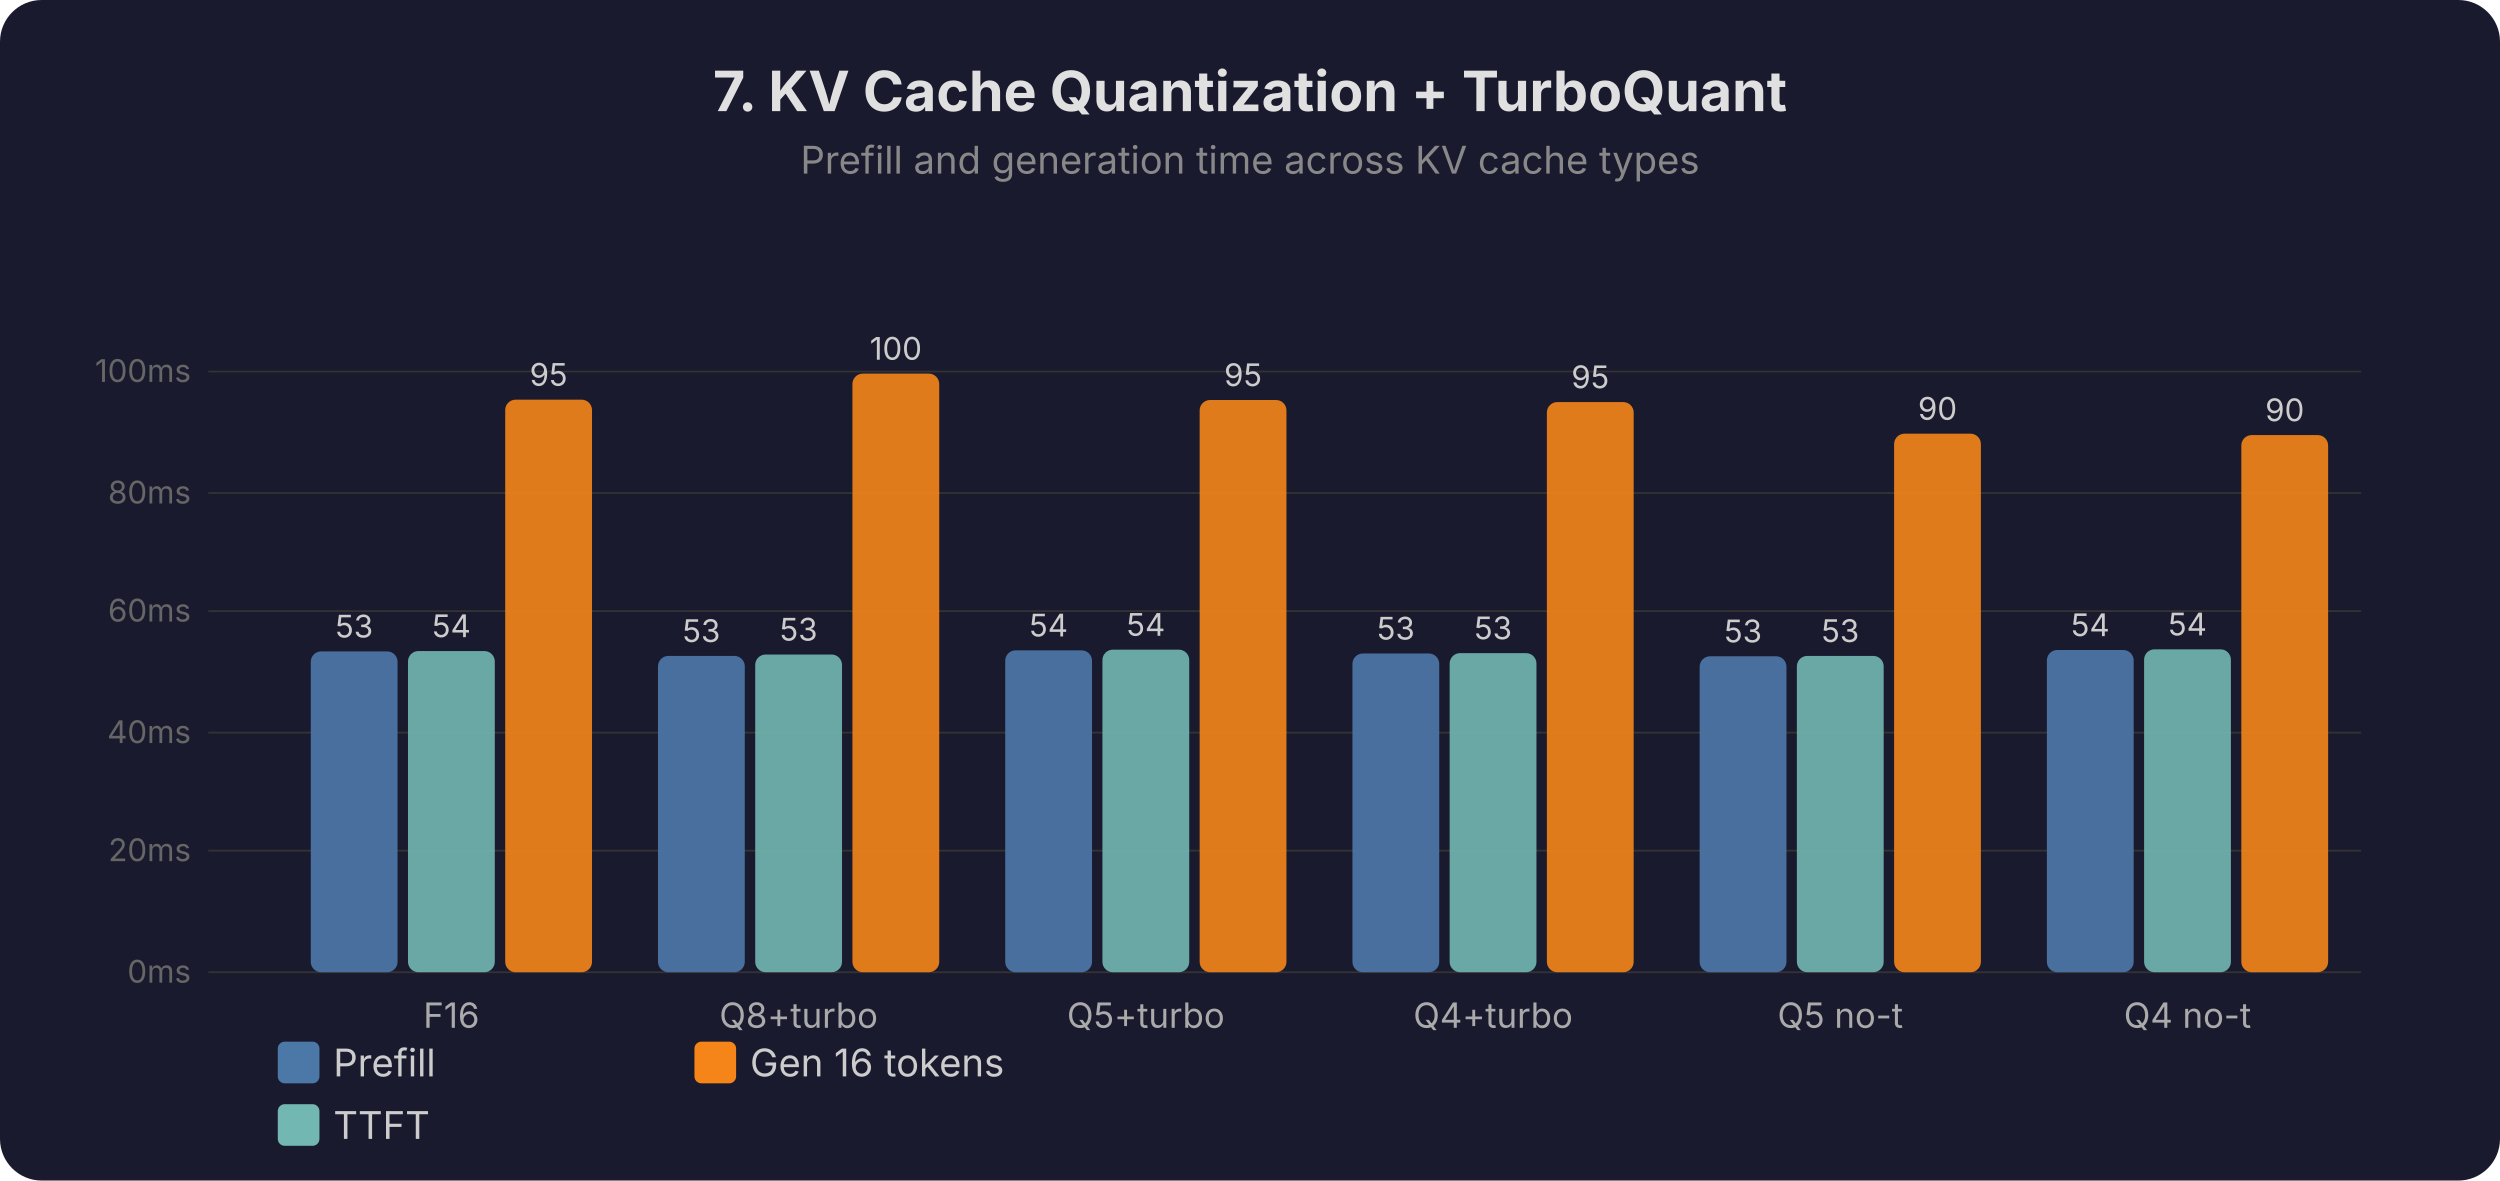
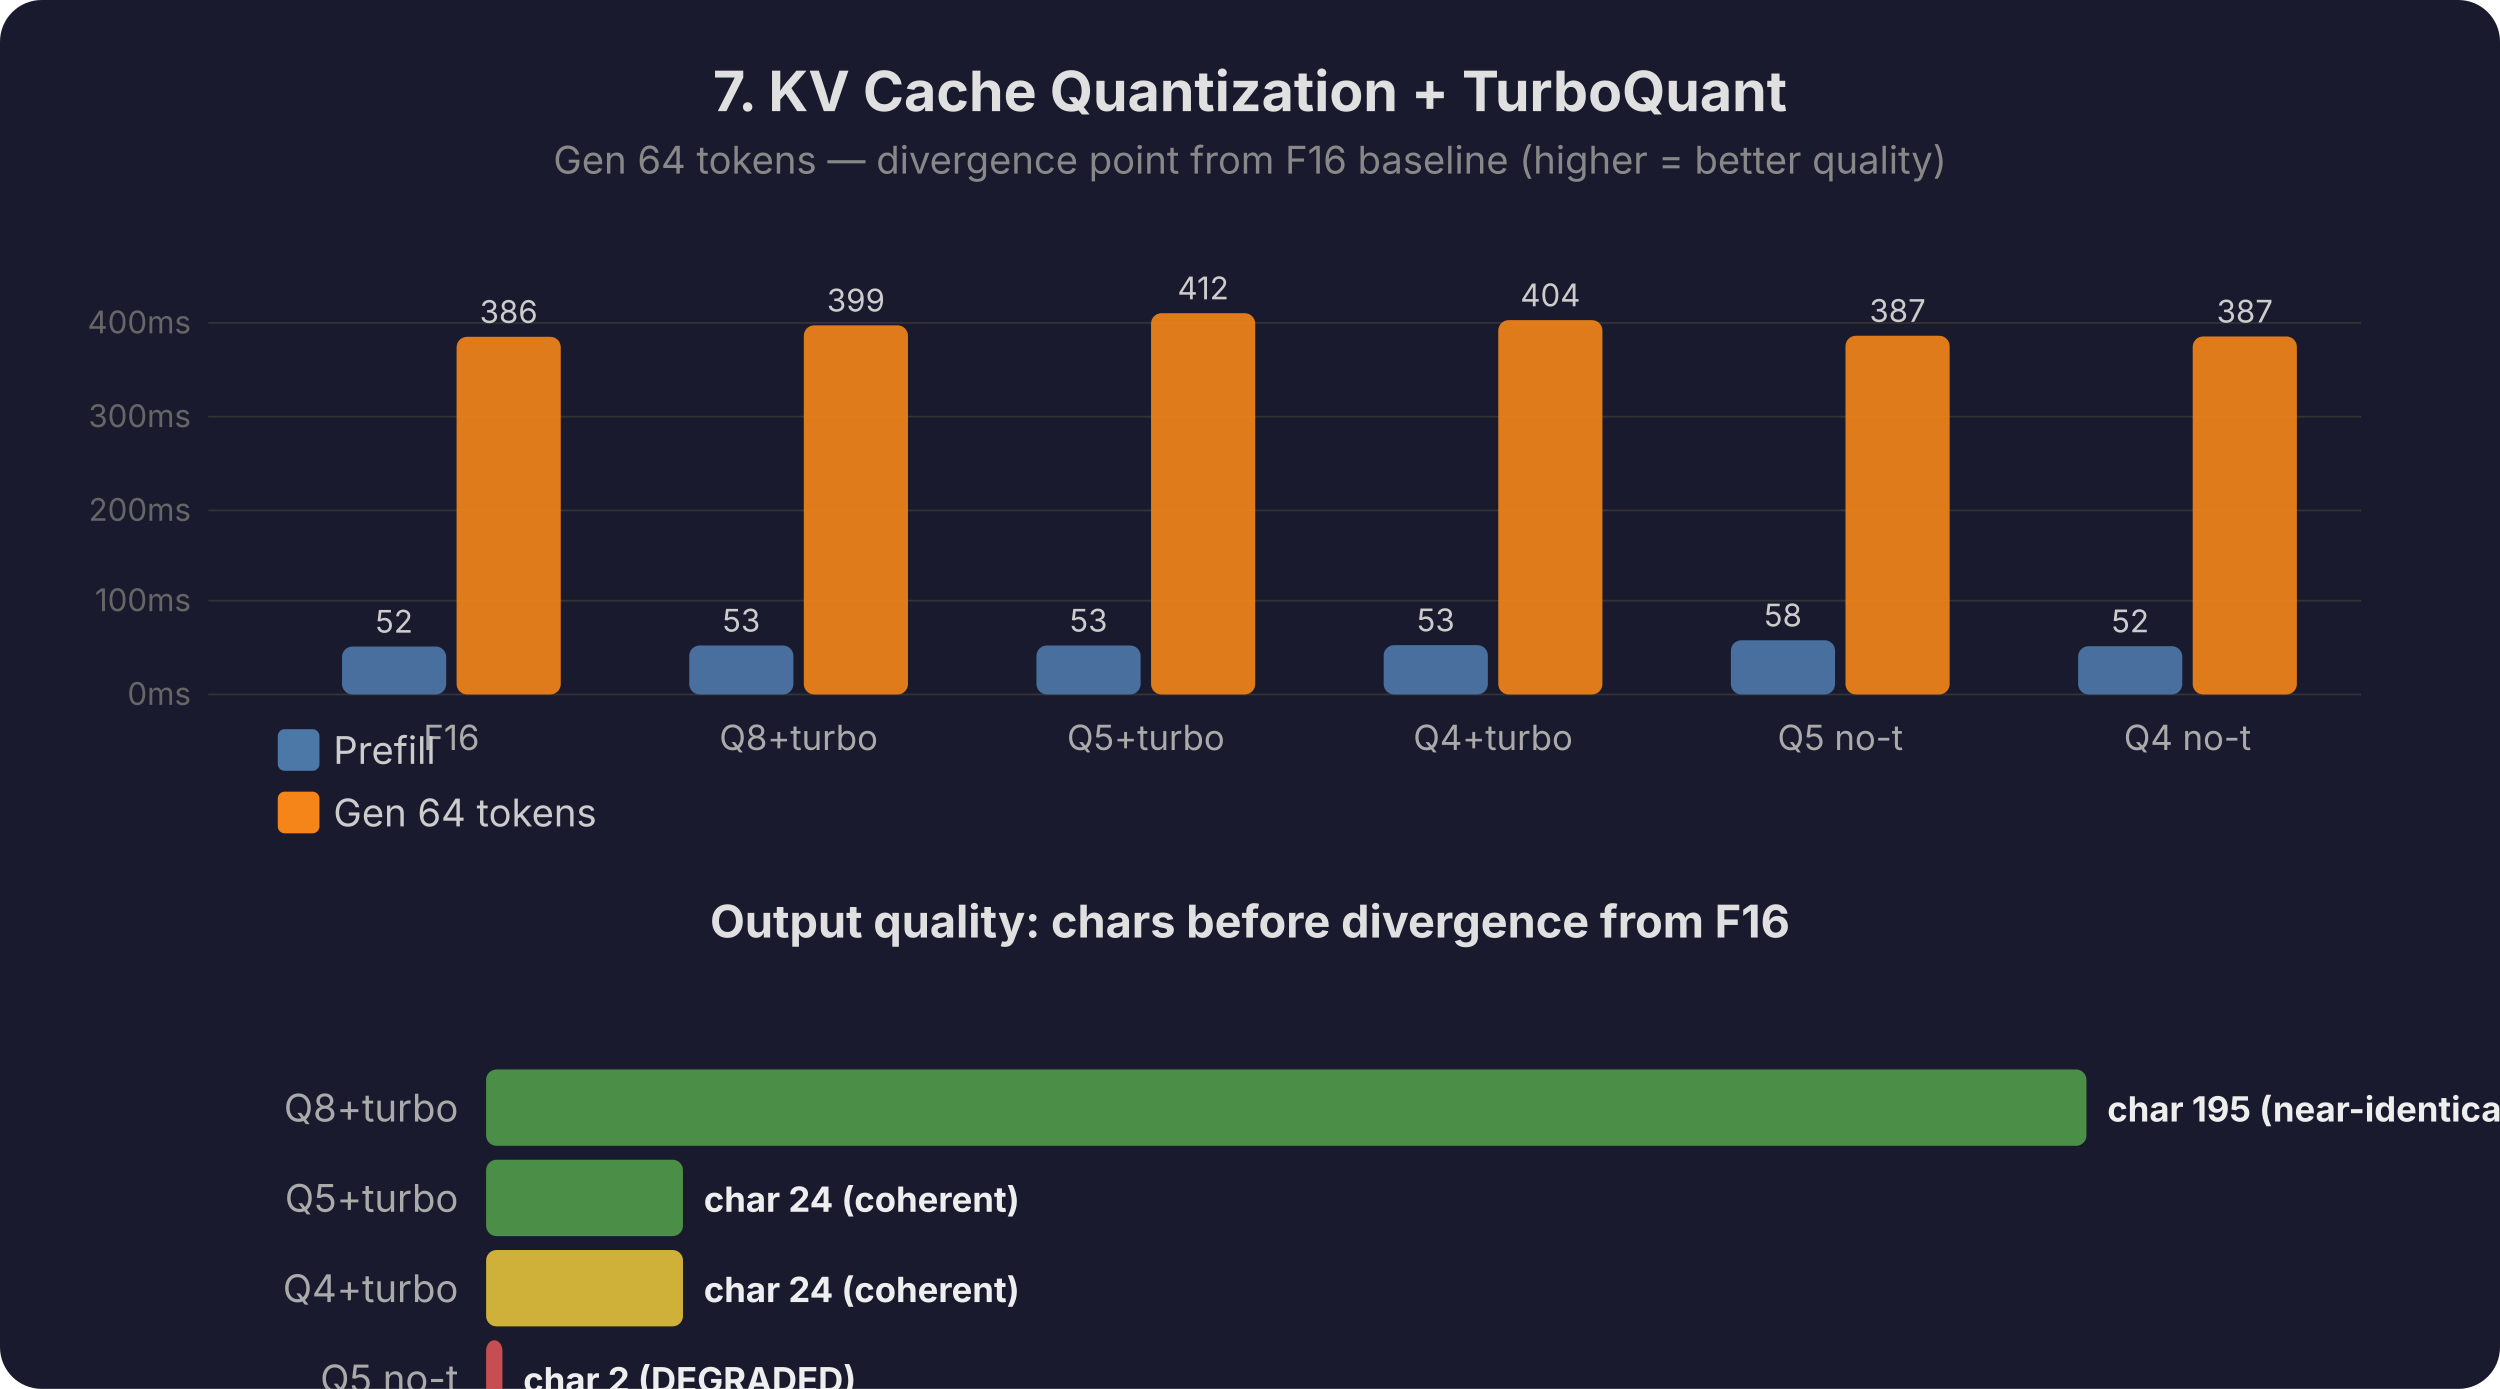
- <svg xmlns="http://www.w3.org/2000/svg" viewBox="0 0 720 340" font-family="system-ui,-apple-system,sans-serif">
-   <rect width="720" height="340" fill="#1a1a2e" rx="12" />
+ <svg xmlns="http://www.w3.org/2000/svg" viewBox="0 0 720 400" font-family="system-ui,-apple-system,sans-serif">
+   <rect width="720" height="400" fill="#1a1a2e" rx="12" />
  <text x="360" y="32" fill="#e0e0e0" font-size="16" font-weight="bold" text-anchor="middle">7. KV Cache Quantization + TurboQuant</text>
-   <text x="360" y="50" fill="#888" font-size="11" text-anchor="middle">Prefill and generation time across KV cache types</text>
-   <line x1="60" y1="280" x2="680" y2="280" stroke="#333" stroke-width="0.5" />
-   <text x="55" y="283" fill="#666" font-size="9" text-anchor="end">0ms</text>
-   <line x1="60" y1="245" x2="680" y2="245" stroke="#333" stroke-width="0.5" />
-   <text x="55" y="248" fill="#666" font-size="9" text-anchor="end">20ms</text>
-   <line x1="60" y1="211" x2="680" y2="211" stroke="#333" stroke-width="0.5" />
-   <text x="55" y="214" fill="#666" font-size="9" text-anchor="end">40ms</text>
-   <line x1="60" y1="176" x2="680" y2="176" stroke="#333" stroke-width="0.5" />
-   <text x="55" y="179" fill="#666" font-size="9" text-anchor="end">60ms</text>
-   <line x1="60" y1="142" x2="680" y2="142" stroke="#333" stroke-width="0.5" />
-   <text x="55" y="145" fill="#666" font-size="9" text-anchor="end">80ms</text>
-   <line x1="60" y1="107" x2="680" y2="107" stroke="#333" stroke-width="0.5" />
-   <text x="55" y="110" fill="#666" font-size="9" text-anchor="end">100ms</text>
-   <rect x="89.5" y="187.6" width="25.0" height="92.4" fill="#4C78A8" rx="3" opacity="0.9" />
-   <text x="102.0" y="183.6" fill="#ccc" font-size="9" text-anchor="middle">53</text>
-   <rect x="117.5" y="187.5" width="25.0" height="92.5" fill="#72B7B2" rx="3" opacity="0.9" />
-   <text x="130.0" y="183.5" fill="#ccc" font-size="9" text-anchor="middle">54</text>
-   <rect x="145.5" y="115.1" width="25.0" height="164.9" fill="#F58518" rx="3" opacity="0.9" />
-   <text x="158.0" y="111.1" fill="#ccc" font-size="9" text-anchor="middle">95</text>
-   <text x="130.0" y="296.0" fill="#aaa" font-size="10" text-anchor="middle">F16</text>
-   <rect x="189.5" y="188.9" width="25.0" height="91.1" fill="#4C78A8" rx="3" opacity="0.9" />
-   <text x="202.0" y="184.9" fill="#ccc" font-size="9" text-anchor="middle">53</text>
-   <rect x="217.5" y="188.5" width="25.0" height="91.5" fill="#72B7B2" rx="3" opacity="0.9" />
-   <text x="230.0" y="184.5" fill="#ccc" font-size="9" text-anchor="middle">53</text>
-   <rect x="245.5" y="107.6" width="25.0" height="172.4" fill="#F58518" rx="3" opacity="0.9" />
-   <text x="258.0" y="103.6" fill="#ccc" font-size="9" text-anchor="middle">100</text>
-   <text x="230.0" y="296.0" fill="#aaa" font-size="10" text-anchor="middle">Q8+turbo</text>
-   <rect x="289.5" y="187.3" width="25.0" height="92.7" fill="#4C78A8" rx="3" opacity="0.9" />
-   <text x="302.0" y="183.3" fill="#ccc" font-size="9" text-anchor="middle">54</text>
-   <rect x="317.5" y="187.1" width="25.0" height="92.9" fill="#72B7B2" rx="3" opacity="0.9" />
-   <text x="330.0" y="183.1" fill="#ccc" font-size="9" text-anchor="middle">54</text>
-   <rect x="345.5" y="115.2" width="25.0" height="164.8" fill="#F58518" rx="3" opacity="0.9" />
-   <text x="358.0" y="111.2" fill="#ccc" font-size="9" text-anchor="middle">95</text>
-   <text x="330.0" y="296.0" fill="#aaa" font-size="10" text-anchor="middle">Q5+turbo</text>
-   <rect x="389.5" y="188.2" width="25.0" height="91.8" fill="#4C78A8" rx="3" opacity="0.9" />
-   <text x="402.0" y="184.2" fill="#ccc" font-size="9" text-anchor="middle">53</text>
-   <rect x="417.5" y="188.1" width="25.0" height="91.9" fill="#72B7B2" rx="3" opacity="0.9" />
-   <text x="430.0" y="184.1" fill="#ccc" font-size="9" text-anchor="middle">53</text>
-   <rect x="445.5" y="115.8" width="25.0" height="164.2" fill="#F58518" rx="3" opacity="0.9" />
-   <text x="458.0" y="111.8" fill="#ccc" font-size="9" text-anchor="middle">95</text>
-   <text x="430.0" y="296.0" fill="#aaa" font-size="10" text-anchor="middle">Q4+turbo</text>
-   <rect x="489.5" y="189.0" width="25.0" height="91.0" fill="#4C78A8" rx="3" opacity="0.9" />
-   <text x="502.0" y="185.0" fill="#ccc" font-size="9" text-anchor="middle">53</text>
-   <rect x="517.5" y="188.9" width="25.0" height="91.1" fill="#72B7B2" rx="3" opacity="0.9" />
-   <text x="530.0" y="184.9" fill="#ccc" font-size="9" text-anchor="middle">53</text>
-   <rect x="545.5" y="124.9" width="25.0" height="155.1" fill="#F58518" rx="3" opacity="0.9" />
-   <text x="558.0" y="120.9" fill="#ccc" font-size="9" text-anchor="middle">90</text>
-   <text x="530.0" y="296.0" fill="#aaa" font-size="10" text-anchor="middle">Q5 no-t</text>
-   <rect x="589.5" y="187.2" width="25.0" height="92.8" fill="#4C78A8" rx="3" opacity="0.9" />
-   <text x="602.0" y="183.2" fill="#ccc" font-size="9" text-anchor="middle">54</text>
-   <rect x="617.5" y="187.0" width="25.0" height="93.0" fill="#72B7B2" rx="3" opacity="0.9" />
-   <text x="630.0" y="183.0" fill="#ccc" font-size="9" text-anchor="middle">54</text>
-   <rect x="645.5" y="125.3" width="25.0" height="154.7" fill="#F58518" rx="3" opacity="0.9" />
-   <text x="658.0" y="121.3" fill="#ccc" font-size="9" text-anchor="middle">90</text>
-   <text x="630.0" y="296.0" fill="#aaa" font-size="10" text-anchor="middle">Q4 no-t</text>
-   <rect x="80" y="300" width="12" height="12" fill="#4C78A8" rx="2" />
-   <text x="96" y="310" fill="#ccc" font-size="11">Prefill</text>
-   <rect x="80" y="318" width="12" height="12" fill="#72B7B2" rx="2" />
-   <text x="96" y="328" fill="#ccc" font-size="11">TTFT</text>
-   <rect x="200" y="300" width="12" height="12" fill="#F58518" rx="2" />
-   <text x="216" y="310" fill="#ccc" font-size="11">Gen 16 tokens</text>
+   <text x="360" y="50" fill="#888" font-size="11" text-anchor="middle">Gen 64 tokens — divergence point from F16 baseline (higher = better quality)</text>
+   <line x1="60" y1="200" x2="680" y2="200" stroke="#333" stroke-width="0.5" />
+   <text x="55" y="203" fill="#666" font-size="9" text-anchor="end">0ms</text>
+   <line x1="60" y1="173" x2="680" y2="173" stroke="#333" stroke-width="0.5" />
+   <text x="55" y="176" fill="#666" font-size="9" text-anchor="end">100ms</text>
+   <line x1="60" y1="147" x2="680" y2="147" stroke="#333" stroke-width="0.5" />
+   <text x="55" y="150" fill="#666" font-size="9" text-anchor="end">200ms</text>
+   <line x1="60" y1="120" x2="680" y2="120" stroke="#333" stroke-width="0.5" />
+   <text x="55" y="123" fill="#666" font-size="9" text-anchor="end">300ms</text>
+   <line x1="60" y1="93" x2="680" y2="93" stroke="#333" stroke-width="0.5" />
+   <text x="55" y="96" fill="#666" font-size="9" text-anchor="end">400ms</text>
+   <rect x="98.5" y="186.2" width="30.0" height="13.8" fill="#4C78A8" rx="3" opacity="0.9" />
+   <text x="113.5" y="182.2" fill="#ccc" font-size="9" text-anchor="middle">52</text>
+   <rect x="131.5" y="97.0" width="30.0" height="103.0" fill="#F58518" rx="3" opacity="0.9" />
+   <text x="146.5" y="93.0" fill="#ccc" font-size="9" text-anchor="middle">386</text>
+   <text x="130.0" y="216.0" fill="#aaa" font-size="10" text-anchor="middle">F16</text>
+   <rect x="198.5" y="185.9" width="30.0" height="14.1" fill="#4C78A8" rx="3" opacity="0.9" />
+   <text x="213.5" y="181.9" fill="#ccc" font-size="9" text-anchor="middle">53</text>
+   <rect x="231.5" y="93.7" width="30.0" height="106.3" fill="#F58518" rx="3" opacity="0.9" />
+   <text x="246.5" y="89.7" fill="#ccc" font-size="9" text-anchor="middle">399</text>
+   <text x="230.0" y="216.0" fill="#aaa" font-size="10" text-anchor="middle">Q8+turbo</text>
+   <rect x="298.5" y="185.9" width="30.0" height="14.1" fill="#4C78A8" rx="3" opacity="0.9" />
+   <text x="313.5" y="181.9" fill="#ccc" font-size="9" text-anchor="middle">53</text>
+   <rect x="331.5" y="90.2" width="30.0" height="109.8" fill="#F58518" rx="3" opacity="0.9" />
+   <text x="346.5" y="86.2" fill="#ccc" font-size="9" text-anchor="middle">412</text>
+   <text x="330.0" y="216.0" fill="#aaa" font-size="10" text-anchor="middle">Q5+turbo</text>
+   <rect x="398.5" y="185.8" width="30.0" height="14.2" fill="#4C78A8" rx="3" opacity="0.9" />
+   <text x="413.5" y="181.8" fill="#ccc" font-size="9" text-anchor="middle">53</text>
+   <rect x="431.5" y="92.2" width="30.0" height="107.8" fill="#F58518" rx="3" opacity="0.9" />
+   <text x="446.5" y="88.2" fill="#ccc" font-size="9" text-anchor="middle">404</text>
+   <text x="430.0" y="216.0" fill="#aaa" font-size="10" text-anchor="middle">Q4+turbo</text>
+   <rect x="498.5" y="184.4" width="30.0" height="15.6" fill="#4C78A8" rx="3" opacity="0.9" />
+   <text x="513.5" y="180.4" fill="#ccc" font-size="9" text-anchor="middle">58</text>
+   <rect x="531.5" y="96.7" width="30.0" height="103.3" fill="#F58518" rx="3" opacity="0.9" />
+   <text x="546.5" y="92.7" fill="#ccc" font-size="9" text-anchor="middle">387</text>
+   <text x="530.0" y="216.0" fill="#aaa" font-size="10" text-anchor="middle">Q5 no-t</text>
+   <rect x="598.5" y="186.1" width="30.0" height="13.9" fill="#4C78A8" rx="3" opacity="0.9" />
+   <text x="613.5" y="182.1" fill="#ccc" font-size="9" text-anchor="middle">52</text>
+   <rect x="631.5" y="96.9" width="30.0" height="103.1" fill="#F58518" rx="3" opacity="0.9" />
+   <text x="646.5" y="92.9" fill="#ccc" font-size="9" text-anchor="middle">387</text>
+   <text x="630.0" y="216.0" fill="#aaa" font-size="10" text-anchor="middle">Q4 no-t</text>
+   <rect x="80" y="210" width="12" height="12" fill="#4C78A8" rx="2" />
+   <text x="96" y="220" fill="#ccc" font-size="11">Prefill</text>
+   <rect x="80" y="228" width="12" height="12" fill="#F58518" rx="2" />
+   <text x="96" y="238" fill="#ccc" font-size="11">Gen 64 tokens</text>
+   <text x="360" y="270" fill="#e0e0e0" font-size="13" font-weight="bold" text-anchor="middle">Output quality: chars before divergence from F16</text>
+   <text x="132" y="323.0" fill="#aaa" font-size="11" text-anchor="end">Q8+turbo</text>
+   <rect x="140" y="308" width="460.9" height="22" fill="#54A24B" rx="3" opacity="0.85" />
+   <text x="606.9" y="323.0" fill="#eee" font-size="10" font-weight="bold">char 195 (near-identical)</text>
+   <text x="132" y="349.0" fill="#aaa" font-size="11" text-anchor="end">Q5+turbo</text>
+   <rect x="140" y="334" width="56.7" height="22" fill="#54A24B" rx="3" opacity="0.85" />
+   <text x="202.7" y="349.0" fill="#eee" font-size="10" font-weight="bold">char 24 (coherent)</text>
+   <text x="132" y="375.0" fill="#aaa" font-size="11" text-anchor="end">Q4+turbo</text>
+   <rect x="140" y="360" width="56.7" height="22" fill="#EECA3B" rx="3" opacity="0.85" />
+   <text x="202.7" y="375.0" fill="#eee" font-size="10" font-weight="bold">char 24 (coherent)</text>
+   <text x="132" y="401.0" fill="#aaa" font-size="11" text-anchor="end">Q5 no-t</text>
+   <rect x="140" y="386" width="4.7" height="22" fill="#E45756" rx="3" opacity="0.85" />
+   <text x="150.7" y="401.0" fill="#eee" font-size="10" font-weight="bold">char 2 (DEGRADED)</text>
+   <text x="132" y="427.0" fill="#aaa" font-size="11" text-anchor="end">Q4 no-t</text>
+   <rect x="140" y="412" width="4.7" height="22" fill="#E45756" rx="3" opacity="0.85" />
+   <text x="150.7" y="427.0" fill="#eee" font-size="10" font-weight="bold">char 2 (DEGRADED)</text>
</svg>
